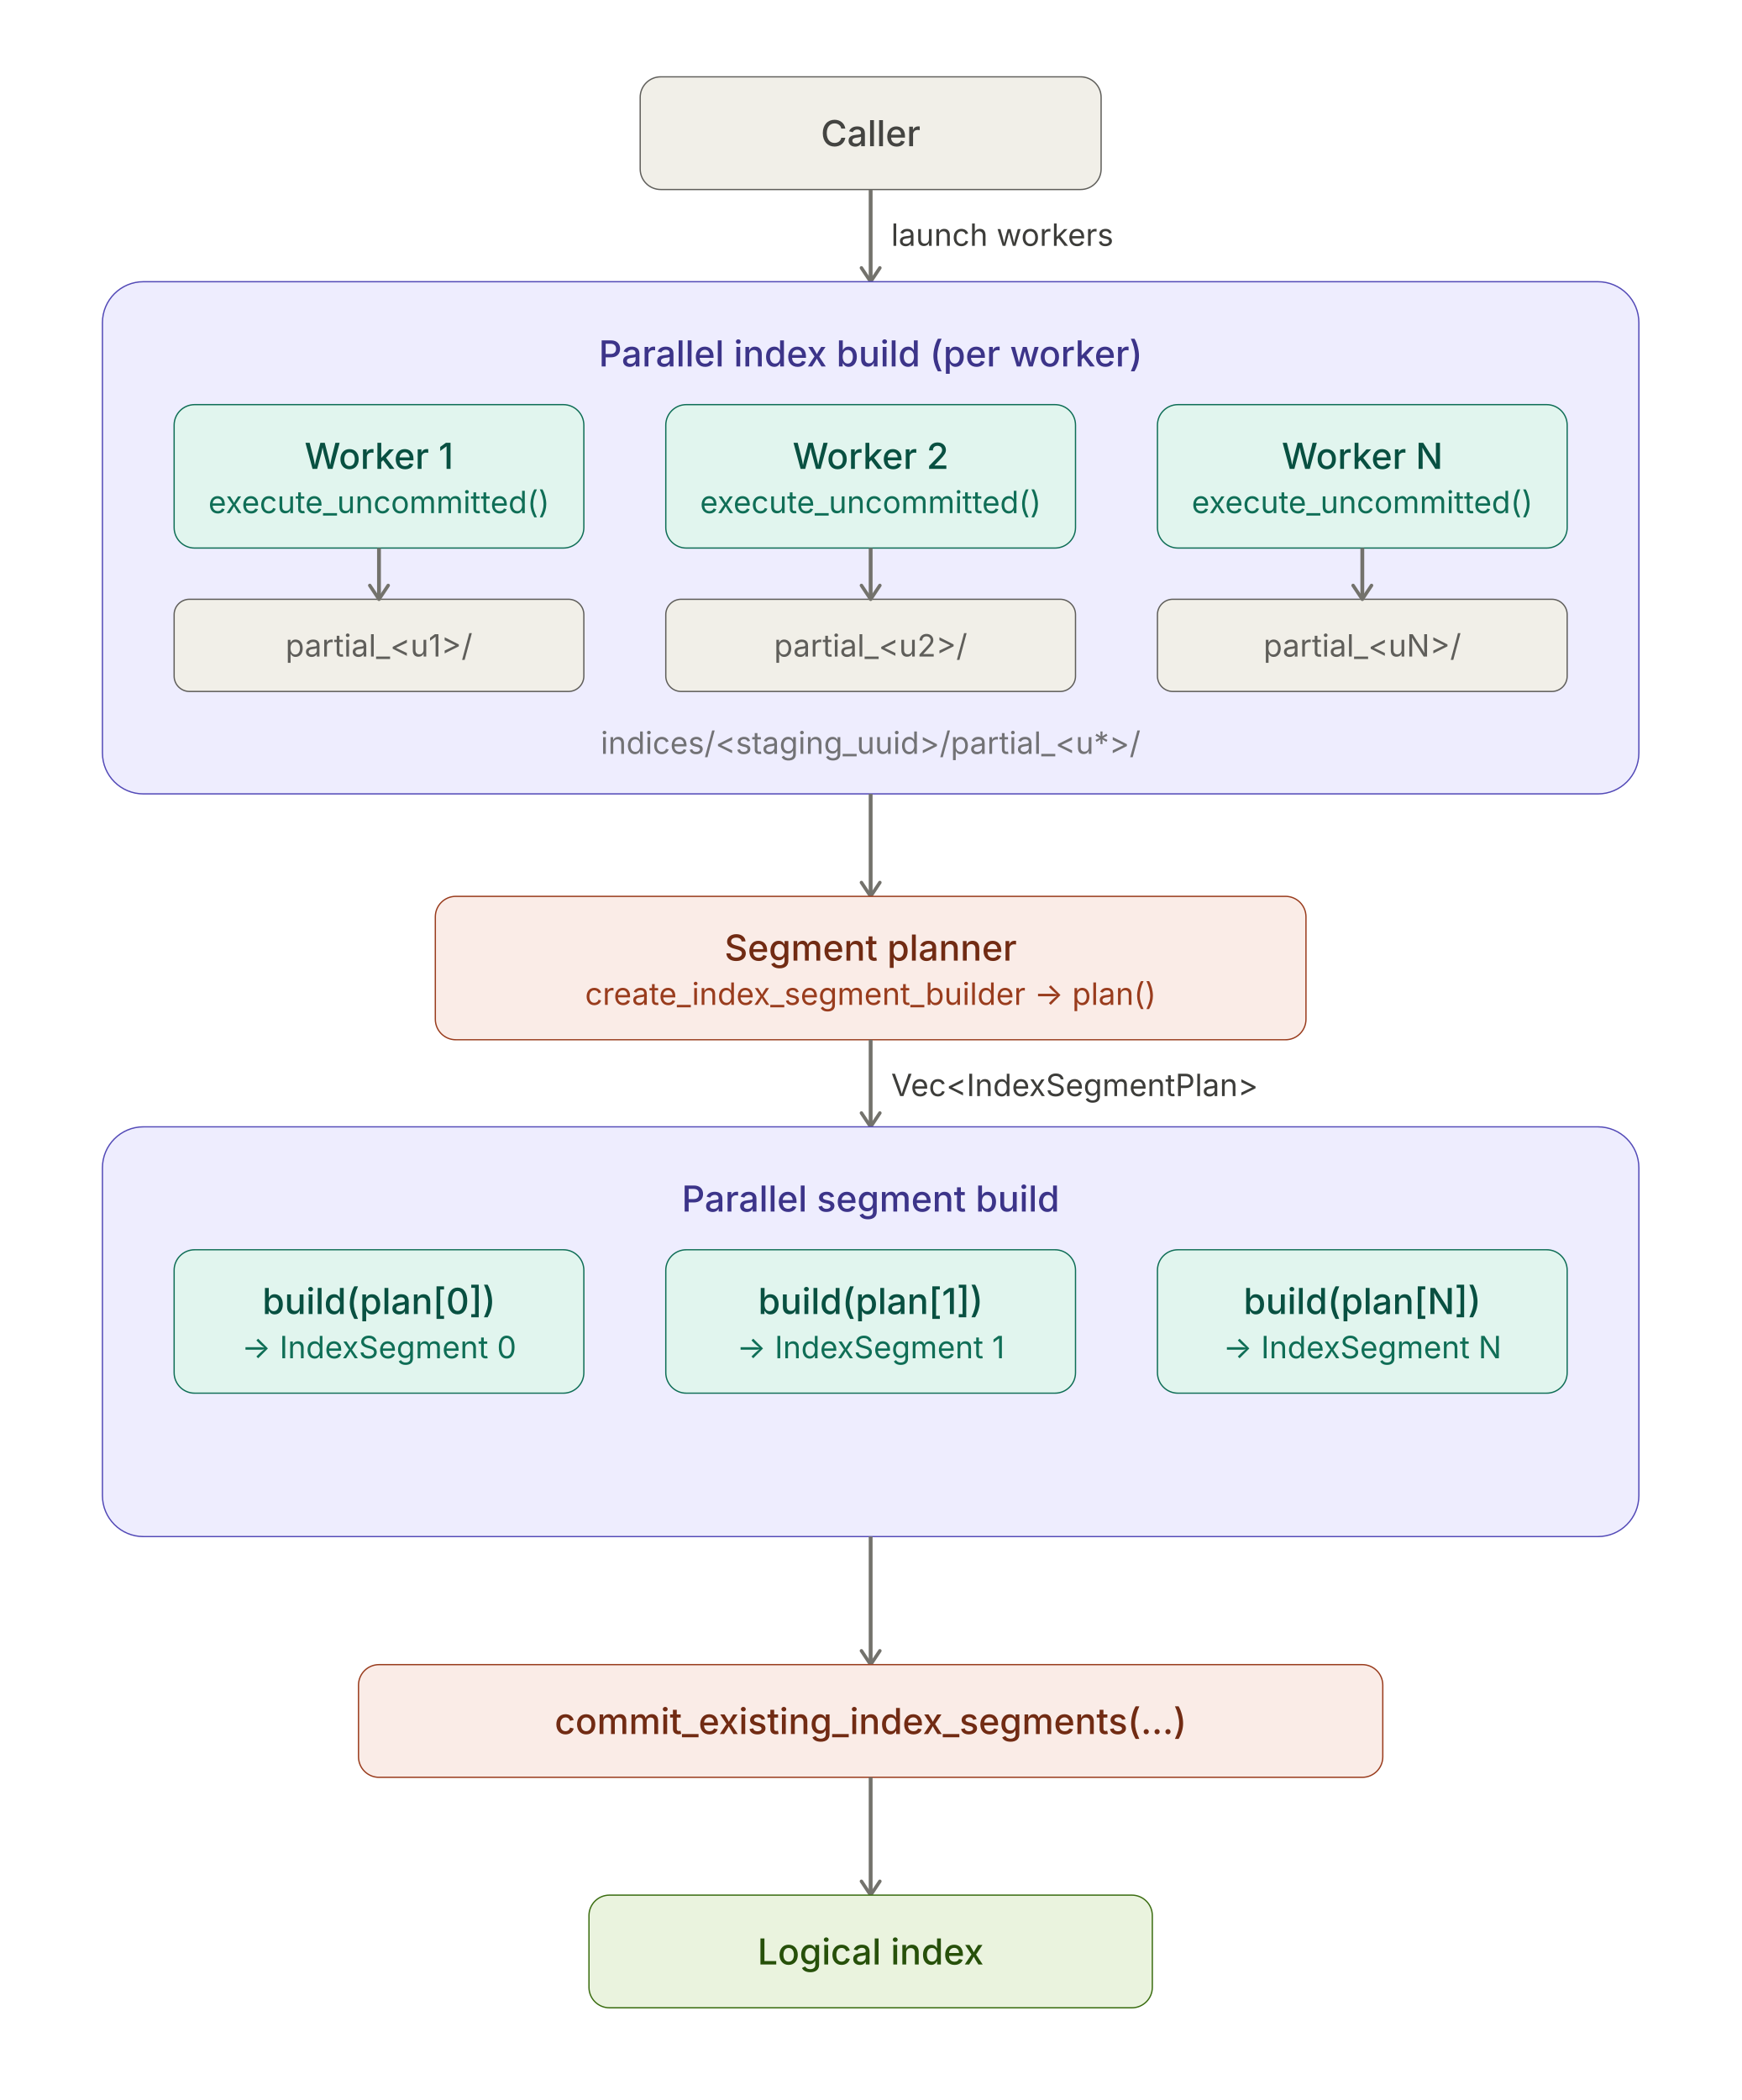
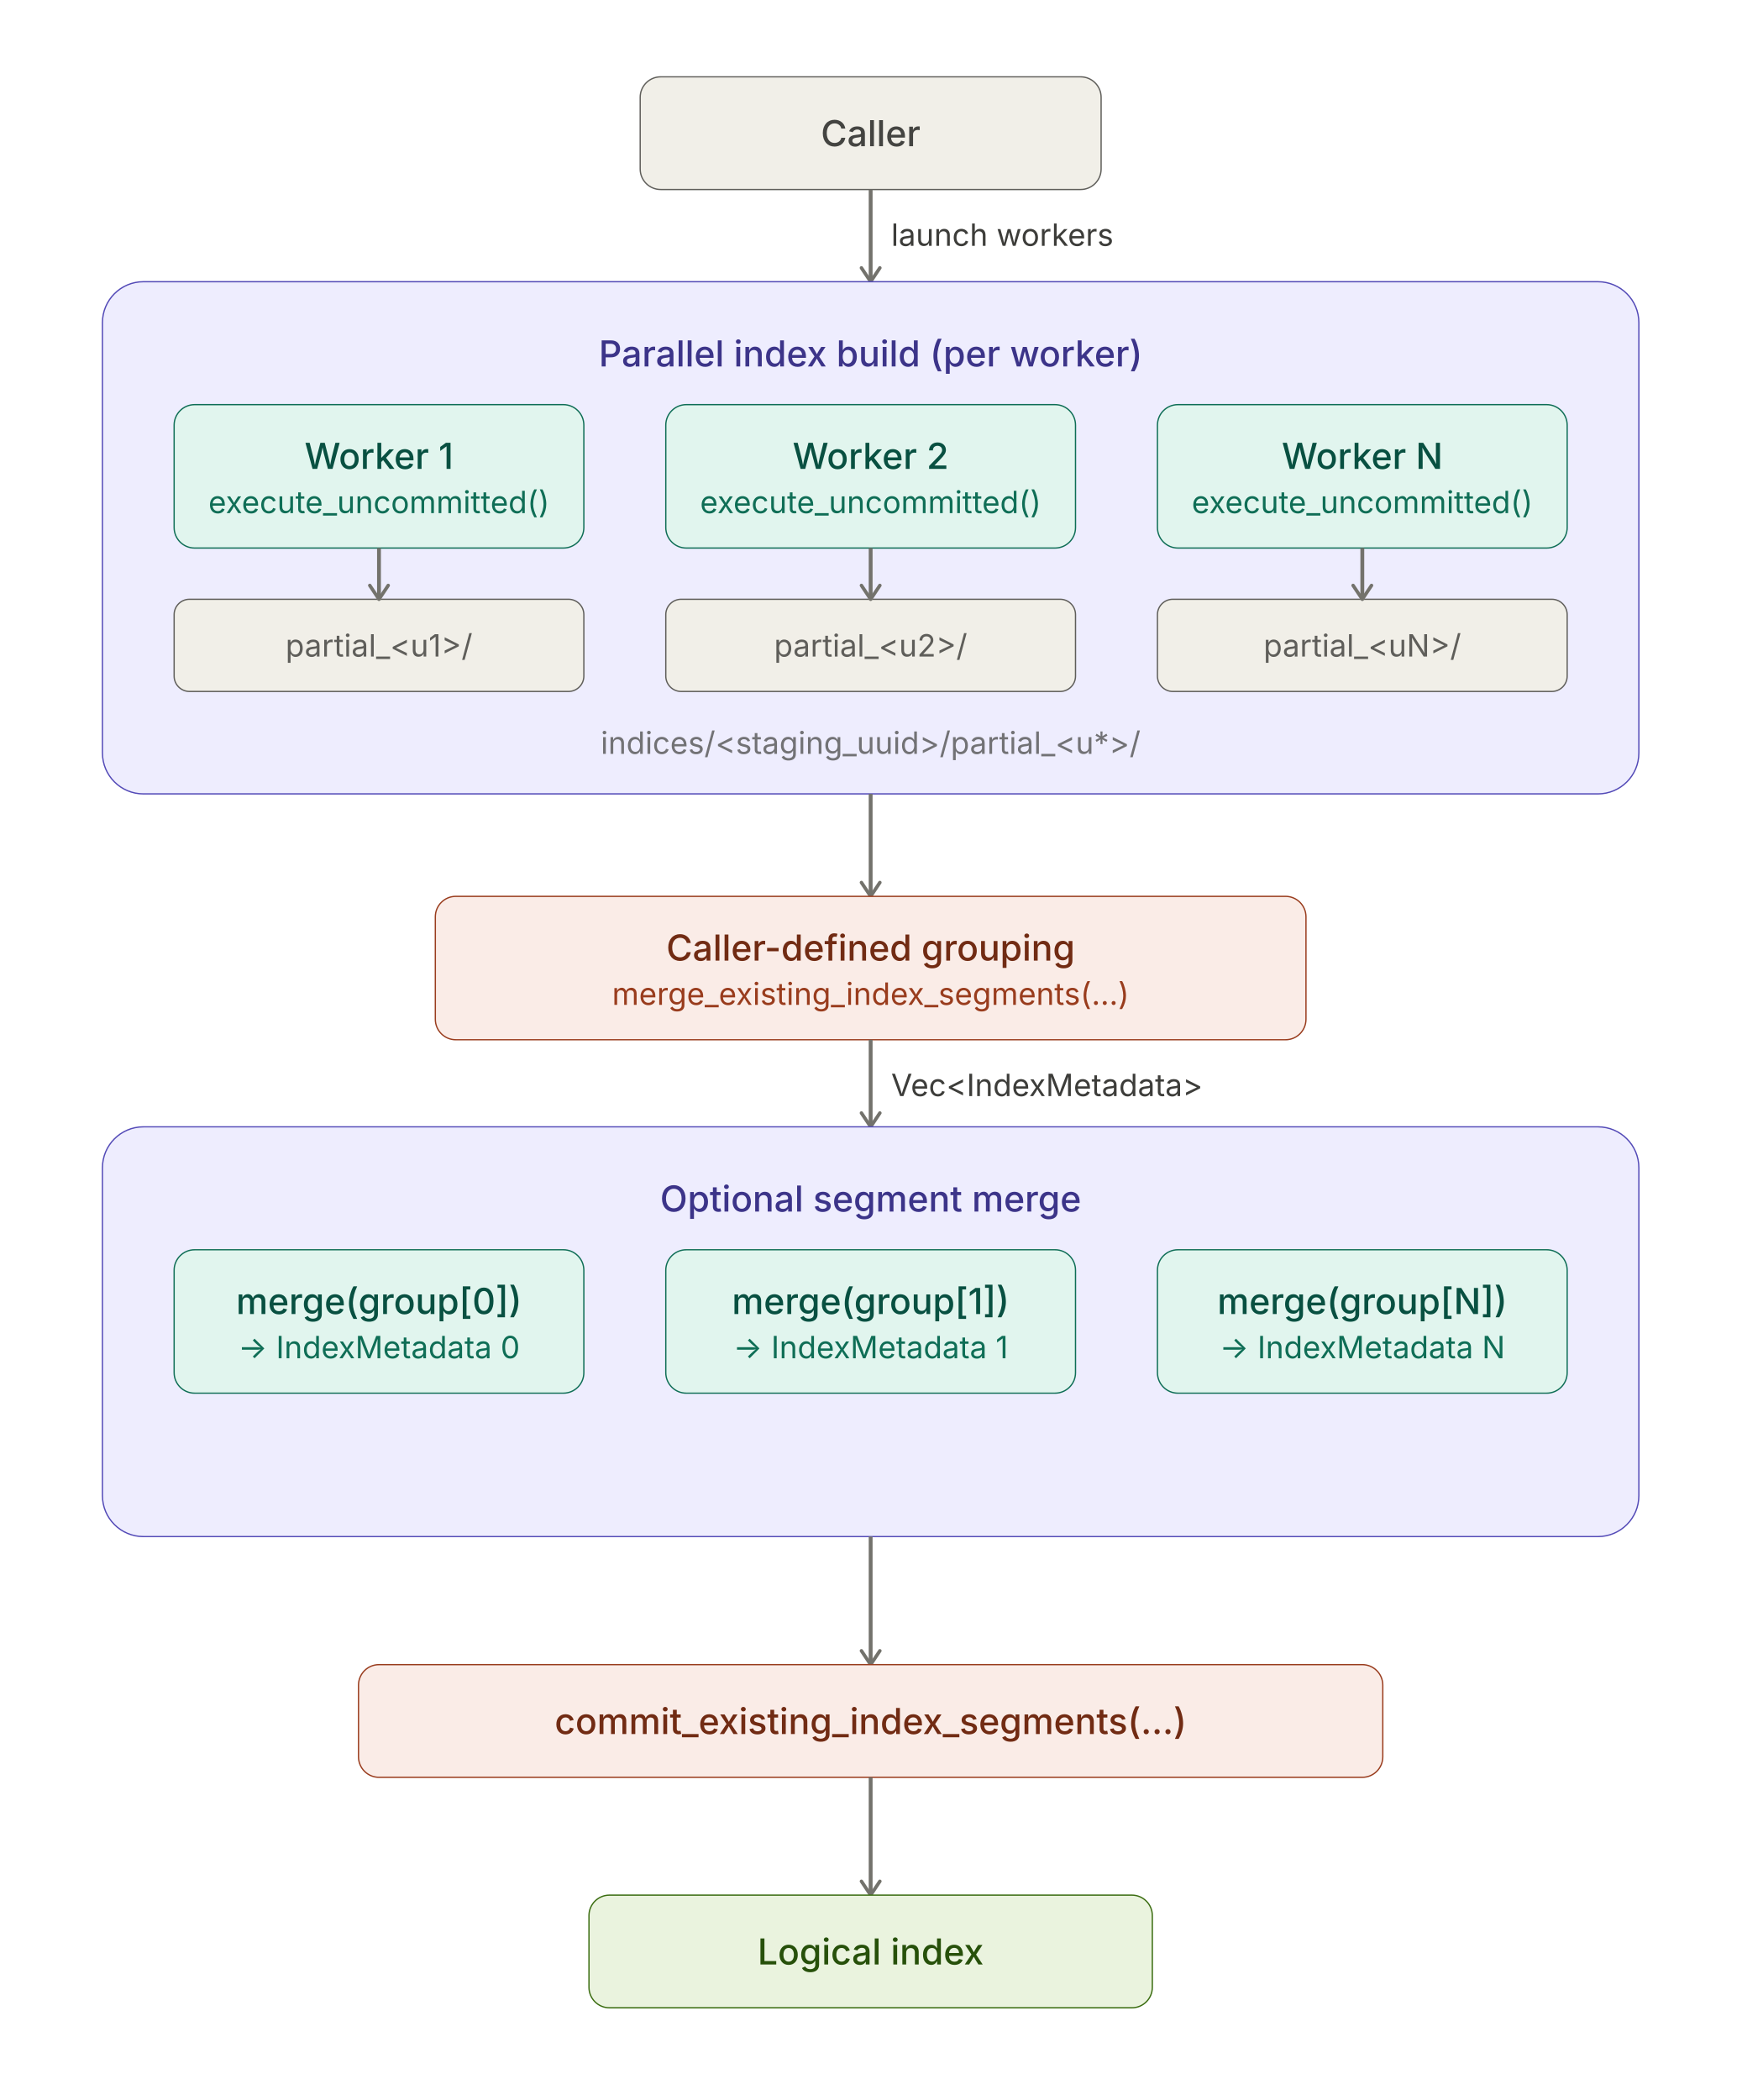
<svg xmlns="http://www.w3.org/2000/svg" width="100%" viewBox="0 0 680 820">
  <defs>
    <marker id="arrow" viewBox="0 0 10 10" refX="8" refY="5" markerWidth="6" markerHeight="6" orient="auto-start-reverse">
      <path d="M2 1L8 5L2 9" fill="none" stroke="context-stroke" stroke-width="1.5" stroke-linecap="round" stroke-linejoin="round" />
    </marker>
  </defs>
  <g style="fill:rgb(0, 0, 0);stroke:none;color:rgb(0, 0, 0);stroke-width:1px;stroke-linecap:butt;stroke-linejoin:miter;opacity:1;font-family:&quot;Anthropic Sans&quot;, -apple-system, &quot;system-ui&quot;, &quot;Segoe UI&quot;, sans-serif;font-size:16px;font-weight:400;text-anchor:start;dominant-baseline:auto">
    <rect x="250" y="30" width="180" height="44" rx="8" stroke-width="0.5" style="fill:rgb(241, 239, 232);stroke:rgb(95, 94, 90);color:rgb(0, 0, 0);stroke-width:0.5px;stroke-linecap:butt;stroke-linejoin:miter;opacity:1;font-family:&quot;Anthropic Sans&quot;, -apple-system, &quot;system-ui&quot;, &quot;Segoe UI&quot;, sans-serif;font-size:16px;font-weight:400;text-anchor:start;dominant-baseline:auto" />
    <text x="340" y="52" text-anchor="middle" dominant-baseline="central" style="fill:rgb(68, 68, 65);stroke:none;color:rgb(0, 0, 0);stroke-width:1px;stroke-linecap:butt;stroke-linejoin:miter;opacity:1;font-family:&quot;Anthropic Sans&quot;, -apple-system, &quot;system-ui&quot;, &quot;Segoe UI&quot;, sans-serif;font-size:14px;font-weight:500;text-anchor:middle;dominant-baseline:central">Caller</text>
  </g>
  <line x1="340" y1="74" x2="340" y2="110" marker-end="url(#arrow)" style="fill:none;stroke:rgb(115, 114, 108);color:rgb(0, 0, 0);stroke-width:1.5px;stroke-linecap:butt;stroke-linejoin:miter;opacity:1;font-family:&quot;Anthropic Sans&quot;, -apple-system, &quot;system-ui&quot;, &quot;Segoe UI&quot;, sans-serif;font-size:16px;font-weight:400;text-anchor:start;dominant-baseline:auto" />
  <text x="348" y="96" text-anchor="start" style="fill:rgb(61, 61, 58);stroke:none;color:rgb(0, 0, 0);stroke-width:1px;stroke-linecap:butt;stroke-linejoin:miter;opacity:1;font-family:&quot;Anthropic Sans&quot;, -apple-system, &quot;system-ui&quot;, &quot;Segoe UI&quot;, sans-serif;font-size:12px;font-weight:400;text-anchor:start;dominant-baseline:auto">launch workers</text>
  <g style="fill:rgb(0, 0, 0);stroke:none;color:rgb(0, 0, 0);stroke-width:1px;stroke-linecap:butt;stroke-linejoin:miter;opacity:1;font-family:&quot;Anthropic Sans&quot;, -apple-system, &quot;system-ui&quot;, &quot;Segoe UI&quot;, sans-serif;font-size:16px;font-weight:400;text-anchor:start;dominant-baseline:auto">
    <rect x="40" y="110" width="600" height="200" rx="16" stroke-width="0.5" style="fill:rgb(238, 237, 254);stroke:rgb(83, 74, 183);color:rgb(0, 0, 0);stroke-width:0.5px;stroke-linecap:butt;stroke-linejoin:miter;opacity:1;font-family:&quot;Anthropic Sans&quot;, -apple-system, &quot;system-ui&quot;, &quot;Segoe UI&quot;, sans-serif;font-size:16px;font-weight:400;text-anchor:start;dominant-baseline:auto" />
    <text x="340" y="138" text-anchor="middle" dominant-baseline="central" style="fill:rgb(60, 52, 137);stroke:none;color:rgb(0, 0, 0);stroke-width:1px;stroke-linecap:butt;stroke-linejoin:miter;opacity:1;font-family:&quot;Anthropic Sans&quot;, -apple-system, &quot;system-ui&quot;, &quot;Segoe UI&quot;, sans-serif;font-size:14px;font-weight:500;text-anchor:middle;dominant-baseline:central">Parallel index build (per worker)</text>
  </g>
  <g style="fill:rgb(0, 0, 0);stroke:none;color:rgb(0, 0, 0);stroke-width:1px;stroke-linecap:butt;stroke-linejoin:miter;opacity:1;font-family:&quot;Anthropic Sans&quot;, -apple-system, &quot;system-ui&quot;, &quot;Segoe UI&quot;, sans-serif;font-size:16px;font-weight:400;text-anchor:start;dominant-baseline:auto">
    <rect x="68" y="158" width="160" height="56" rx="8" stroke-width="0.5" style="fill:rgb(225, 245, 238);stroke:rgb(15, 110, 86);color:rgb(0, 0, 0);stroke-width:0.5px;stroke-linecap:butt;stroke-linejoin:miter;opacity:1;font-family:&quot;Anthropic Sans&quot;, -apple-system, &quot;system-ui&quot;, &quot;Segoe UI&quot;, sans-serif;font-size:16px;font-weight:400;text-anchor:start;dominant-baseline:auto" />
    <text x="148" y="178" text-anchor="middle" dominant-baseline="central" style="fill:rgb(8, 80, 65);stroke:none;color:rgb(0, 0, 0);stroke-width:1px;stroke-linecap:butt;stroke-linejoin:miter;opacity:1;font-family:&quot;Anthropic Sans&quot;, -apple-system, &quot;system-ui&quot;, &quot;Segoe UI&quot;, sans-serif;font-size:14px;font-weight:500;text-anchor:middle;dominant-baseline:central">Worker 1</text>
    <text x="148" y="196" text-anchor="middle" dominant-baseline="central" style="fill:rgb(15, 110, 86);stroke:none;color:rgb(0, 0, 0);stroke-width:1px;stroke-linecap:butt;stroke-linejoin:miter;opacity:1;font-family:&quot;Anthropic Sans&quot;, -apple-system, &quot;system-ui&quot;, &quot;Segoe UI&quot;, sans-serif;font-size:12px;font-weight:400;text-anchor:middle;dominant-baseline:central">execute_uncommitted()</text>
  </g>
  <g style="fill:rgb(0, 0, 0);stroke:none;color:rgb(0, 0, 0);stroke-width:1px;stroke-linecap:butt;stroke-linejoin:miter;opacity:1;font-family:&quot;Anthropic Sans&quot;, -apple-system, &quot;system-ui&quot;, &quot;Segoe UI&quot;, sans-serif;font-size:16px;font-weight:400;text-anchor:start;dominant-baseline:auto">
    <rect x="260" y="158" width="160" height="56" rx="8" stroke-width="0.5" style="fill:rgb(225, 245, 238);stroke:rgb(15, 110, 86);color:rgb(0, 0, 0);stroke-width:0.5px;stroke-linecap:butt;stroke-linejoin:miter;opacity:1;font-family:&quot;Anthropic Sans&quot;, -apple-system, &quot;system-ui&quot;, &quot;Segoe UI&quot;, sans-serif;font-size:16px;font-weight:400;text-anchor:start;dominant-baseline:auto" />
    <text x="340" y="178" text-anchor="middle" dominant-baseline="central" style="fill:rgb(8, 80, 65);stroke:none;color:rgb(0, 0, 0);stroke-width:1px;stroke-linecap:butt;stroke-linejoin:miter;opacity:1;font-family:&quot;Anthropic Sans&quot;, -apple-system, &quot;system-ui&quot;, &quot;Segoe UI&quot;, sans-serif;font-size:14px;font-weight:500;text-anchor:middle;dominant-baseline:central">Worker 2</text>
    <text x="340" y="196" text-anchor="middle" dominant-baseline="central" style="fill:rgb(15, 110, 86);stroke:none;color:rgb(0, 0, 0);stroke-width:1px;stroke-linecap:butt;stroke-linejoin:miter;opacity:1;font-family:&quot;Anthropic Sans&quot;, -apple-system, &quot;system-ui&quot;, &quot;Segoe UI&quot;, sans-serif;font-size:12px;font-weight:400;text-anchor:middle;dominant-baseline:central">execute_uncommitted()</text>
  </g>
  <g style="fill:rgb(0, 0, 0);stroke:none;color:rgb(0, 0, 0);stroke-width:1px;stroke-linecap:butt;stroke-linejoin:miter;opacity:1;font-family:&quot;Anthropic Sans&quot;, -apple-system, &quot;system-ui&quot;, &quot;Segoe UI&quot;, sans-serif;font-size:16px;font-weight:400;text-anchor:start;dominant-baseline:auto">
    <rect x="452" y="158" width="160" height="56" rx="8" stroke-width="0.5" style="fill:rgb(225, 245, 238);stroke:rgb(15, 110, 86);color:rgb(0, 0, 0);stroke-width:0.5px;stroke-linecap:butt;stroke-linejoin:miter;opacity:1;font-family:&quot;Anthropic Sans&quot;, -apple-system, &quot;system-ui&quot;, &quot;Segoe UI&quot;, sans-serif;font-size:16px;font-weight:400;text-anchor:start;dominant-baseline:auto" />
    <text x="532" y="178" text-anchor="middle" dominant-baseline="central" style="fill:rgb(8, 80, 65);stroke:none;color:rgb(0, 0, 0);stroke-width:1px;stroke-linecap:butt;stroke-linejoin:miter;opacity:1;font-family:&quot;Anthropic Sans&quot;, -apple-system, &quot;system-ui&quot;, &quot;Segoe UI&quot;, sans-serif;font-size:14px;font-weight:500;text-anchor:middle;dominant-baseline:central">Worker N</text>
    <text x="532" y="196" text-anchor="middle" dominant-baseline="central" style="fill:rgb(15, 110, 86);stroke:none;color:rgb(0, 0, 0);stroke-width:1px;stroke-linecap:butt;stroke-linejoin:miter;opacity:1;font-family:&quot;Anthropic Sans&quot;, -apple-system, &quot;system-ui&quot;, &quot;Segoe UI&quot;, sans-serif;font-size:12px;font-weight:400;text-anchor:middle;dominant-baseline:central">execute_uncommitted()</text>
  </g>
  <g style="fill:rgb(0, 0, 0);stroke:none;color:rgb(0, 0, 0);stroke-width:1px;stroke-linecap:butt;stroke-linejoin:miter;opacity:1;font-family:&quot;Anthropic Sans&quot;, -apple-system, &quot;system-ui&quot;, &quot;Segoe UI&quot;, sans-serif;font-size:16px;font-weight:400;text-anchor:start;dominant-baseline:auto">
    <rect x="68" y="234" width="160" height="36" rx="6" stroke-width="0.5" style="fill:rgb(241, 239, 232);stroke:rgb(95, 94, 90);color:rgb(0, 0, 0);stroke-width:0.5px;stroke-linecap:butt;stroke-linejoin:miter;opacity:1;font-family:&quot;Anthropic Sans&quot;, -apple-system, &quot;system-ui&quot;, &quot;Segoe UI&quot;, sans-serif;font-size:16px;font-weight:400;text-anchor:start;dominant-baseline:auto" />
    <text x="148" y="252" text-anchor="middle" dominant-baseline="central" style="fill:rgb(95, 94, 90);stroke:none;color:rgb(0, 0, 0);stroke-width:1px;stroke-linecap:butt;stroke-linejoin:miter;opacity:1;font-family:&quot;Anthropic Sans&quot;, -apple-system, &quot;system-ui&quot;, &quot;Segoe UI&quot;, sans-serif;font-size:12px;font-weight:400;text-anchor:middle;dominant-baseline:central">partial_&lt;u1&gt;/</text>
  </g>
  <line x1="148" y1="214" x2="148" y2="234" marker-end="url(#arrow)" style="fill:none;stroke:rgb(115, 114, 108);color:rgb(0, 0, 0);stroke-width:1.5px;stroke-linecap:butt;stroke-linejoin:miter;opacity:1;font-family:&quot;Anthropic Sans&quot;, -apple-system, &quot;system-ui&quot;, &quot;Segoe UI&quot;, sans-serif;font-size:16px;font-weight:400;text-anchor:start;dominant-baseline:auto" />
  <g style="fill:rgb(0, 0, 0);stroke:none;color:rgb(0, 0, 0);stroke-width:1px;stroke-linecap:butt;stroke-linejoin:miter;opacity:1;font-family:&quot;Anthropic Sans&quot;, -apple-system, &quot;system-ui&quot;, &quot;Segoe UI&quot;, sans-serif;font-size:16px;font-weight:400;text-anchor:start;dominant-baseline:auto">
    <rect x="260" y="234" width="160" height="36" rx="6" stroke-width="0.5" style="fill:rgb(241, 239, 232);stroke:rgb(95, 94, 90);color:rgb(0, 0, 0);stroke-width:0.5px;stroke-linecap:butt;stroke-linejoin:miter;opacity:1;font-family:&quot;Anthropic Sans&quot;, -apple-system, &quot;system-ui&quot;, &quot;Segoe UI&quot;, sans-serif;font-size:16px;font-weight:400;text-anchor:start;dominant-baseline:auto" />
    <text x="340" y="252" text-anchor="middle" dominant-baseline="central" style="fill:rgb(95, 94, 90);stroke:none;color:rgb(0, 0, 0);stroke-width:1px;stroke-linecap:butt;stroke-linejoin:miter;opacity:1;font-family:&quot;Anthropic Sans&quot;, -apple-system, &quot;system-ui&quot;, &quot;Segoe UI&quot;, sans-serif;font-size:12px;font-weight:400;text-anchor:middle;dominant-baseline:central">partial_&lt;u2&gt;/</text>
  </g>
  <line x1="340" y1="214" x2="340" y2="234" marker-end="url(#arrow)" style="fill:none;stroke:rgb(115, 114, 108);color:rgb(0, 0, 0);stroke-width:1.5px;stroke-linecap:butt;stroke-linejoin:miter;opacity:1;font-family:&quot;Anthropic Sans&quot;, -apple-system, &quot;system-ui&quot;, &quot;Segoe UI&quot;, sans-serif;font-size:16px;font-weight:400;text-anchor:start;dominant-baseline:auto" />
  <g style="fill:rgb(0, 0, 0);stroke:none;color:rgb(0, 0, 0);stroke-width:1px;stroke-linecap:butt;stroke-linejoin:miter;opacity:1;font-family:&quot;Anthropic Sans&quot;, -apple-system, &quot;system-ui&quot;, &quot;Segoe UI&quot;, sans-serif;font-size:16px;font-weight:400;text-anchor:start;dominant-baseline:auto">
    <rect x="452" y="234" width="160" height="36" rx="6" stroke-width="0.5" style="fill:rgb(241, 239, 232);stroke:rgb(95, 94, 90);color:rgb(0, 0, 0);stroke-width:0.5px;stroke-linecap:butt;stroke-linejoin:miter;opacity:1;font-family:&quot;Anthropic Sans&quot;, -apple-system, &quot;system-ui&quot;, &quot;Segoe UI&quot;, sans-serif;font-size:16px;font-weight:400;text-anchor:start;dominant-baseline:auto" />
    <text x="532" y="252" text-anchor="middle" dominant-baseline="central" style="fill:rgb(95, 94, 90);stroke:none;color:rgb(0, 0, 0);stroke-width:1px;stroke-linecap:butt;stroke-linejoin:miter;opacity:1;font-family:&quot;Anthropic Sans&quot;, -apple-system, &quot;system-ui&quot;, &quot;Segoe UI&quot;, sans-serif;font-size:12px;font-weight:400;text-anchor:middle;dominant-baseline:central">partial_&lt;uN&gt;/</text>
  </g>
  <line x1="532" y1="214" x2="532" y2="234" marker-end="url(#arrow)" style="fill:none;stroke:rgb(115, 114, 108);color:rgb(0, 0, 0);stroke-width:1.5px;stroke-linecap:butt;stroke-linejoin:miter;opacity:1;font-family:&quot;Anthropic Sans&quot;, -apple-system, &quot;system-ui&quot;, &quot;Segoe UI&quot;, sans-serif;font-size:16px;font-weight:400;text-anchor:start;dominant-baseline:auto" />
  <text x="340" y="290" text-anchor="middle" dominant-baseline="central" opacity="0.7" style="fill:rgb(61, 61, 58);stroke:none;color:rgb(0, 0, 0);stroke-width:1px;stroke-linecap:butt;stroke-linejoin:miter;opacity:0.7;font-family:&quot;Anthropic Sans&quot;, -apple-system, &quot;system-ui&quot;, &quot;Segoe UI&quot;, sans-serif;font-size:12px;font-weight:400;text-anchor:middle;dominant-baseline:central">indices/&lt;staging_uuid&gt;/partial_&lt;u*&gt;/</text>
  <line x1="340" y1="310" x2="340" y2="350" marker-end="url(#arrow)" style="fill:none;stroke:rgb(115, 114, 108);color:rgb(0, 0, 0);stroke-width:1.5px;stroke-linecap:butt;stroke-linejoin:miter;opacity:1;font-family:&quot;Anthropic Sans&quot;, -apple-system, &quot;system-ui&quot;, &quot;Segoe UI&quot;, sans-serif;font-size:16px;font-weight:400;text-anchor:start;dominant-baseline:auto" />
  <g style="fill:rgb(0, 0, 0);stroke:none;color:rgb(0, 0, 0);stroke-width:1px;stroke-linecap:butt;stroke-linejoin:miter;opacity:1;font-family:&quot;Anthropic Sans&quot;, -apple-system, &quot;system-ui&quot;, &quot;Segoe UI&quot;, sans-serif;font-size:16px;font-weight:400;text-anchor:start;dominant-baseline:auto">
    <rect x="170" y="350" width="340" height="56" rx="8" stroke-width="0.5" style="fill:rgb(250, 236, 231);stroke:rgb(153, 60, 29);color:rgb(0, 0, 0);stroke-width:0.5px;stroke-linecap:butt;stroke-linejoin:miter;opacity:1;font-family:&quot;Anthropic Sans&quot;, -apple-system, &quot;system-ui&quot;, &quot;Segoe UI&quot;, sans-serif;font-size:16px;font-weight:400;text-anchor:start;dominant-baseline:auto" />
-     <text x="340" y="370" text-anchor="middle" dominant-baseline="central" style="fill:rgb(113, 43, 19);stroke:none;color:rgb(0, 0, 0);stroke-width:1px;stroke-linecap:butt;stroke-linejoin:miter;opacity:1;font-family:&quot;Anthropic Sans&quot;, -apple-system, &quot;system-ui&quot;, &quot;Segoe UI&quot;, sans-serif;font-size:14px;font-weight:500;text-anchor:middle;dominant-baseline:central">Segment planner</text>
-     <text x="340" y="388" text-anchor="middle" dominant-baseline="central" style="fill:rgb(153, 60, 29);stroke:none;color:rgb(0, 0, 0);stroke-width:1px;stroke-linecap:butt;stroke-linejoin:miter;opacity:1;font-family:&quot;Anthropic Sans&quot;, -apple-system, &quot;system-ui&quot;, &quot;Segoe UI&quot;, sans-serif;font-size:12px;font-weight:400;text-anchor:middle;dominant-baseline:central">create_index_segment_builder → plan()</text>
+     <text x="340" y="370" text-anchor="middle" dominant-baseline="central" style="fill:rgb(113, 43, 19);stroke:none;color:rgb(0, 0, 0);stroke-width:1px;stroke-linecap:butt;stroke-linejoin:miter;opacity:1;font-family:&quot;Anthropic Sans&quot;, -apple-system, &quot;system-ui&quot;, &quot;Segoe UI&quot;, sans-serif;font-size:14px;font-weight:500;text-anchor:middle;dominant-baseline:central">Caller-defined grouping</text>
+     <text x="340" y="388" text-anchor="middle" dominant-baseline="central" style="fill:rgb(153, 60, 29);stroke:none;color:rgb(0, 0, 0);stroke-width:1px;stroke-linecap:butt;stroke-linejoin:miter;opacity:1;font-family:&quot;Anthropic Sans&quot;, -apple-system, &quot;system-ui&quot;, &quot;Segoe UI&quot;, sans-serif;font-size:12px;font-weight:400;text-anchor:middle;dominant-baseline:central">merge_existing_index_segments(...)</text>
  </g>
  <line x1="340" y1="406" x2="340" y2="440" marker-end="url(#arrow)" style="fill:none;stroke:rgb(115, 114, 108);color:rgb(0, 0, 0);stroke-width:1.5px;stroke-linecap:butt;stroke-linejoin:miter;opacity:1;font-family:&quot;Anthropic Sans&quot;, -apple-system, &quot;system-ui&quot;, &quot;Segoe UI&quot;, sans-serif;font-size:16px;font-weight:400;text-anchor:start;dominant-baseline:auto" />
-   <text x="348" y="428" text-anchor="start" style="fill:rgb(61, 61, 58);stroke:none;color:rgb(0, 0, 0);stroke-width:1px;stroke-linecap:butt;stroke-linejoin:miter;opacity:1;font-family:&quot;Anthropic Sans&quot;, -apple-system, &quot;system-ui&quot;, &quot;Segoe UI&quot;, sans-serif;font-size:12px;font-weight:400;text-anchor:start;dominant-baseline:auto">Vec&lt;IndexSegmentPlan&gt;</text>
+   <text x="348" y="428" text-anchor="start" style="fill:rgb(61, 61, 58);stroke:none;color:rgb(0, 0, 0);stroke-width:1px;stroke-linecap:butt;stroke-linejoin:miter;opacity:1;font-family:&quot;Anthropic Sans&quot;, -apple-system, &quot;system-ui&quot;, &quot;Segoe UI&quot;, sans-serif;font-size:12px;font-weight:400;text-anchor:start;dominant-baseline:auto">Vec&lt;IndexMetadata&gt;</text>
  <g style="fill:rgb(0, 0, 0);stroke:none;color:rgb(0, 0, 0);stroke-width:1px;stroke-linecap:butt;stroke-linejoin:miter;opacity:1;font-family:&quot;Anthropic Sans&quot;, -apple-system, &quot;system-ui&quot;, &quot;Segoe UI&quot;, sans-serif;font-size:16px;font-weight:400;text-anchor:start;dominant-baseline:auto">
    <rect x="40" y="440" width="600" height="160" rx="16" stroke-width="0.5" style="fill:rgb(238, 237, 254);stroke:rgb(83, 74, 183);color:rgb(0, 0, 0);stroke-width:0.5px;stroke-linecap:butt;stroke-linejoin:miter;opacity:1;font-family:&quot;Anthropic Sans&quot;, -apple-system, &quot;system-ui&quot;, &quot;Segoe UI&quot;, sans-serif;font-size:16px;font-weight:400;text-anchor:start;dominant-baseline:auto" />
-     <text x="340" y="468" text-anchor="middle" dominant-baseline="central" style="fill:rgb(60, 52, 137);stroke:none;color:rgb(0, 0, 0);stroke-width:1px;stroke-linecap:butt;stroke-linejoin:miter;opacity:1;font-family:&quot;Anthropic Sans&quot;, -apple-system, &quot;system-ui&quot;, &quot;Segoe UI&quot;, sans-serif;font-size:14px;font-weight:500;text-anchor:middle;dominant-baseline:central">Parallel segment build</text>
+     <text x="340" y="468" text-anchor="middle" dominant-baseline="central" style="fill:rgb(60, 52, 137);stroke:none;color:rgb(0, 0, 0);stroke-width:1px;stroke-linecap:butt;stroke-linejoin:miter;opacity:1;font-family:&quot;Anthropic Sans&quot;, -apple-system, &quot;system-ui&quot;, &quot;Segoe UI&quot;, sans-serif;font-size:14px;font-weight:500;text-anchor:middle;dominant-baseline:central">Optional segment merge</text>
  </g>
  <g style="fill:rgb(0, 0, 0);stroke:none;color:rgb(0, 0, 0);stroke-width:1px;stroke-linecap:butt;stroke-linejoin:miter;opacity:1;font-family:&quot;Anthropic Sans&quot;, -apple-system, &quot;system-ui&quot;, &quot;Segoe UI&quot;, sans-serif;font-size:16px;font-weight:400;text-anchor:start;dominant-baseline:auto">
    <rect x="68" y="488" width="160" height="56" rx="8" stroke-width="0.5" style="fill:rgb(225, 245, 238);stroke:rgb(15, 110, 86);color:rgb(0, 0, 0);stroke-width:0.5px;stroke-linecap:butt;stroke-linejoin:miter;opacity:1;font-family:&quot;Anthropic Sans&quot;, -apple-system, &quot;system-ui&quot;, &quot;Segoe UI&quot;, sans-serif;font-size:16px;font-weight:400;text-anchor:start;dominant-baseline:auto" />
-     <text x="148" y="508" text-anchor="middle" dominant-baseline="central" style="fill:rgb(8, 80, 65);stroke:none;color:rgb(0, 0, 0);stroke-width:1px;stroke-linecap:butt;stroke-linejoin:miter;opacity:1;font-family:&quot;Anthropic Sans&quot;, -apple-system, &quot;system-ui&quot;, &quot;Segoe UI&quot;, sans-serif;font-size:14px;font-weight:500;text-anchor:middle;dominant-baseline:central">build(plan[0])</text>
-     <text x="148" y="526" text-anchor="middle" dominant-baseline="central" style="fill:rgb(15, 110, 86);stroke:none;color:rgb(0, 0, 0);stroke-width:1px;stroke-linecap:butt;stroke-linejoin:miter;opacity:1;font-family:&quot;Anthropic Sans&quot;, -apple-system, &quot;system-ui&quot;, &quot;Segoe UI&quot;, sans-serif;font-size:12px;font-weight:400;text-anchor:middle;dominant-baseline:central">→ IndexSegment 0</text>
+     <text x="148" y="508" text-anchor="middle" dominant-baseline="central" style="fill:rgb(8, 80, 65);stroke:none;color:rgb(0, 0, 0);stroke-width:1px;stroke-linecap:butt;stroke-linejoin:miter;opacity:1;font-family:&quot;Anthropic Sans&quot;, -apple-system, &quot;system-ui&quot;, &quot;Segoe UI&quot;, sans-serif;font-size:14px;font-weight:500;text-anchor:middle;dominant-baseline:central">merge(group[0])</text>
+     <text x="148" y="526" text-anchor="middle" dominant-baseline="central" style="fill:rgb(15, 110, 86);stroke:none;color:rgb(0, 0, 0);stroke-width:1px;stroke-linecap:butt;stroke-linejoin:miter;opacity:1;font-family:&quot;Anthropic Sans&quot;, -apple-system, &quot;system-ui&quot;, &quot;Segoe UI&quot;, sans-serif;font-size:12px;font-weight:400;text-anchor:middle;dominant-baseline:central">→ IndexMetadata 0</text>
  </g>
  <g style="fill:rgb(0, 0, 0);stroke:none;color:rgb(0, 0, 0);stroke-width:1px;stroke-linecap:butt;stroke-linejoin:miter;opacity:1;font-family:&quot;Anthropic Sans&quot;, -apple-system, &quot;system-ui&quot;, &quot;Segoe UI&quot;, sans-serif;font-size:16px;font-weight:400;text-anchor:start;dominant-baseline:auto">
    <rect x="260" y="488" width="160" height="56" rx="8" stroke-width="0.5" style="fill:rgb(225, 245, 238);stroke:rgb(15, 110, 86);color:rgb(0, 0, 0);stroke-width:0.5px;stroke-linecap:butt;stroke-linejoin:miter;opacity:1;font-family:&quot;Anthropic Sans&quot;, -apple-system, &quot;system-ui&quot;, &quot;Segoe UI&quot;, sans-serif;font-size:16px;font-weight:400;text-anchor:start;dominant-baseline:auto" />
-     <text x="340" y="508" text-anchor="middle" dominant-baseline="central" style="fill:rgb(8, 80, 65);stroke:none;color:rgb(0, 0, 0);stroke-width:1px;stroke-linecap:butt;stroke-linejoin:miter;opacity:1;font-family:&quot;Anthropic Sans&quot;, -apple-system, &quot;system-ui&quot;, &quot;Segoe UI&quot;, sans-serif;font-size:14px;font-weight:500;text-anchor:middle;dominant-baseline:central">build(plan[1])</text>
-     <text x="340" y="526" text-anchor="middle" dominant-baseline="central" style="fill:rgb(15, 110, 86);stroke:none;color:rgb(0, 0, 0);stroke-width:1px;stroke-linecap:butt;stroke-linejoin:miter;opacity:1;font-family:&quot;Anthropic Sans&quot;, -apple-system, &quot;system-ui&quot;, &quot;Segoe UI&quot;, sans-serif;font-size:12px;font-weight:400;text-anchor:middle;dominant-baseline:central">→ IndexSegment 1</text>
+     <text x="340" y="508" text-anchor="middle" dominant-baseline="central" style="fill:rgb(8, 80, 65);stroke:none;color:rgb(0, 0, 0);stroke-width:1px;stroke-linecap:butt;stroke-linejoin:miter;opacity:1;font-family:&quot;Anthropic Sans&quot;, -apple-system, &quot;system-ui&quot;, &quot;Segoe UI&quot;, sans-serif;font-size:14px;font-weight:500;text-anchor:middle;dominant-baseline:central">merge(group[1])</text>
+     <text x="340" y="526" text-anchor="middle" dominant-baseline="central" style="fill:rgb(15, 110, 86);stroke:none;color:rgb(0, 0, 0);stroke-width:1px;stroke-linecap:butt;stroke-linejoin:miter;opacity:1;font-family:&quot;Anthropic Sans&quot;, -apple-system, &quot;system-ui&quot;, &quot;Segoe UI&quot;, sans-serif;font-size:12px;font-weight:400;text-anchor:middle;dominant-baseline:central">→ IndexMetadata 1</text>
  </g>
  <g style="fill:rgb(0, 0, 0);stroke:none;color:rgb(0, 0, 0);stroke-width:1px;stroke-linecap:butt;stroke-linejoin:miter;opacity:1;font-family:&quot;Anthropic Sans&quot;, -apple-system, &quot;system-ui&quot;, &quot;Segoe UI&quot;, sans-serif;font-size:16px;font-weight:400;text-anchor:start;dominant-baseline:auto">
    <rect x="452" y="488" width="160" height="56" rx="8" stroke-width="0.5" style="fill:rgb(225, 245, 238);stroke:rgb(15, 110, 86);color:rgb(0, 0, 0);stroke-width:0.5px;stroke-linecap:butt;stroke-linejoin:miter;opacity:1;font-family:&quot;Anthropic Sans&quot;, -apple-system, &quot;system-ui&quot;, &quot;Segoe UI&quot;, sans-serif;font-size:16px;font-weight:400;text-anchor:start;dominant-baseline:auto" />
-     <text x="532" y="508" text-anchor="middle" dominant-baseline="central" style="fill:rgb(8, 80, 65);stroke:none;color:rgb(0, 0, 0);stroke-width:1px;stroke-linecap:butt;stroke-linejoin:miter;opacity:1;font-family:&quot;Anthropic Sans&quot;, -apple-system, &quot;system-ui&quot;, &quot;Segoe UI&quot;, sans-serif;font-size:14px;font-weight:500;text-anchor:middle;dominant-baseline:central">build(plan[N])</text>
-     <text x="532" y="526" text-anchor="middle" dominant-baseline="central" style="fill:rgb(15, 110, 86);stroke:none;color:rgb(0, 0, 0);stroke-width:1px;stroke-linecap:butt;stroke-linejoin:miter;opacity:1;font-family:&quot;Anthropic Sans&quot;, -apple-system, &quot;system-ui&quot;, &quot;Segoe UI&quot;, sans-serif;font-size:12px;font-weight:400;text-anchor:middle;dominant-baseline:central">→ IndexSegment N</text>
+     <text x="532" y="508" text-anchor="middle" dominant-baseline="central" style="fill:rgb(8, 80, 65);stroke:none;color:rgb(0, 0, 0);stroke-width:1px;stroke-linecap:butt;stroke-linejoin:miter;opacity:1;font-family:&quot;Anthropic Sans&quot;, -apple-system, &quot;system-ui&quot;, &quot;Segoe UI&quot;, sans-serif;font-size:14px;font-weight:500;text-anchor:middle;dominant-baseline:central">merge(group[N])</text>
+     <text x="532" y="526" text-anchor="middle" dominant-baseline="central" style="fill:rgb(15, 110, 86);stroke:none;color:rgb(0, 0, 0);stroke-width:1px;stroke-linecap:butt;stroke-linejoin:miter;opacity:1;font-family:&quot;Anthropic Sans&quot;, -apple-system, &quot;system-ui&quot;, &quot;Segoe UI&quot;, sans-serif;font-size:12px;font-weight:400;text-anchor:middle;dominant-baseline:central">→ IndexMetadata N</text>
  </g>
  <line x1="340" y1="600" x2="340" y2="650" marker-end="url(#arrow)" style="fill:none;stroke:rgb(115, 114, 108);color:rgb(0, 0, 0);stroke-width:1.5px;stroke-linecap:butt;stroke-linejoin:miter;opacity:1;font-family:&quot;Anthropic Sans&quot;, -apple-system, &quot;system-ui&quot;, &quot;Segoe UI&quot;, sans-serif;font-size:16px;font-weight:400;text-anchor:start;dominant-baseline:auto" />
  <g style="fill:rgb(0, 0, 0);stroke:none;color:rgb(0, 0, 0);stroke-width:1px;stroke-linecap:butt;stroke-linejoin:miter;opacity:1;font-family:&quot;Anthropic Sans&quot;, -apple-system, &quot;system-ui&quot;, &quot;Segoe UI&quot;, sans-serif;font-size:16px;font-weight:400;text-anchor:start;dominant-baseline:auto">
    <rect x="140" y="650" width="400" height="44" rx="8" stroke-width="0.5" style="fill:rgb(250, 236, 231);stroke:rgb(153, 60, 29);color:rgb(0, 0, 0);stroke-width:0.5px;stroke-linecap:butt;stroke-linejoin:miter;opacity:1;font-family:&quot;Anthropic Sans&quot;, -apple-system, &quot;system-ui&quot;, &quot;Segoe UI&quot;, sans-serif;font-size:16px;font-weight:400;text-anchor:start;dominant-baseline:auto" />
    <text x="340" y="672" text-anchor="middle" dominant-baseline="central" style="fill:rgb(113, 43, 19);stroke:none;color:rgb(0, 0, 0);stroke-width:1px;stroke-linecap:butt;stroke-linejoin:miter;opacity:1;font-family:&quot;Anthropic Sans&quot;, -apple-system, &quot;system-ui&quot;, &quot;Segoe UI&quot;, sans-serif;font-size:14px;font-weight:500;text-anchor:middle;dominant-baseline:central">commit_existing_index_segments(...)</text>
  </g>
  <line x1="340" y1="694" x2="340" y2="740" marker-end="url(#arrow)" style="fill:none;stroke:rgb(115, 114, 108);color:rgb(0, 0, 0);stroke-width:1.5px;stroke-linecap:butt;stroke-linejoin:miter;opacity:1;font-family:&quot;Anthropic Sans&quot;, -apple-system, &quot;system-ui&quot;, &quot;Segoe UI&quot;, sans-serif;font-size:16px;font-weight:400;text-anchor:start;dominant-baseline:auto" />
  <g style="fill:rgb(0, 0, 0);stroke:none;color:rgb(0, 0, 0);stroke-width:1px;stroke-linecap:butt;stroke-linejoin:miter;opacity:1;font-family:&quot;Anthropic Sans&quot;, -apple-system, &quot;system-ui&quot;, &quot;Segoe UI&quot;, sans-serif;font-size:16px;font-weight:400;text-anchor:start;dominant-baseline:auto">
    <rect x="230" y="740" width="220" height="44" rx="8" stroke-width="0.5" style="fill:rgb(234, 243, 222);stroke:rgb(59, 109, 17);color:rgb(0, 0, 0);stroke-width:0.5px;stroke-linecap:butt;stroke-linejoin:miter;opacity:1;font-family:&quot;Anthropic Sans&quot;, -apple-system, &quot;system-ui&quot;, &quot;Segoe UI&quot;, sans-serif;font-size:16px;font-weight:400;text-anchor:start;dominant-baseline:auto" />
    <text x="340" y="762" text-anchor="middle" dominant-baseline="central" style="fill:rgb(39, 80, 10);stroke:none;color:rgb(0, 0, 0);stroke-width:1px;stroke-linecap:butt;stroke-linejoin:miter;opacity:1;font-family:&quot;Anthropic Sans&quot;, -apple-system, &quot;system-ui&quot;, &quot;Segoe UI&quot;, sans-serif;font-size:14px;font-weight:500;text-anchor:middle;dominant-baseline:central">Logical index</text>
  </g>
</svg>
